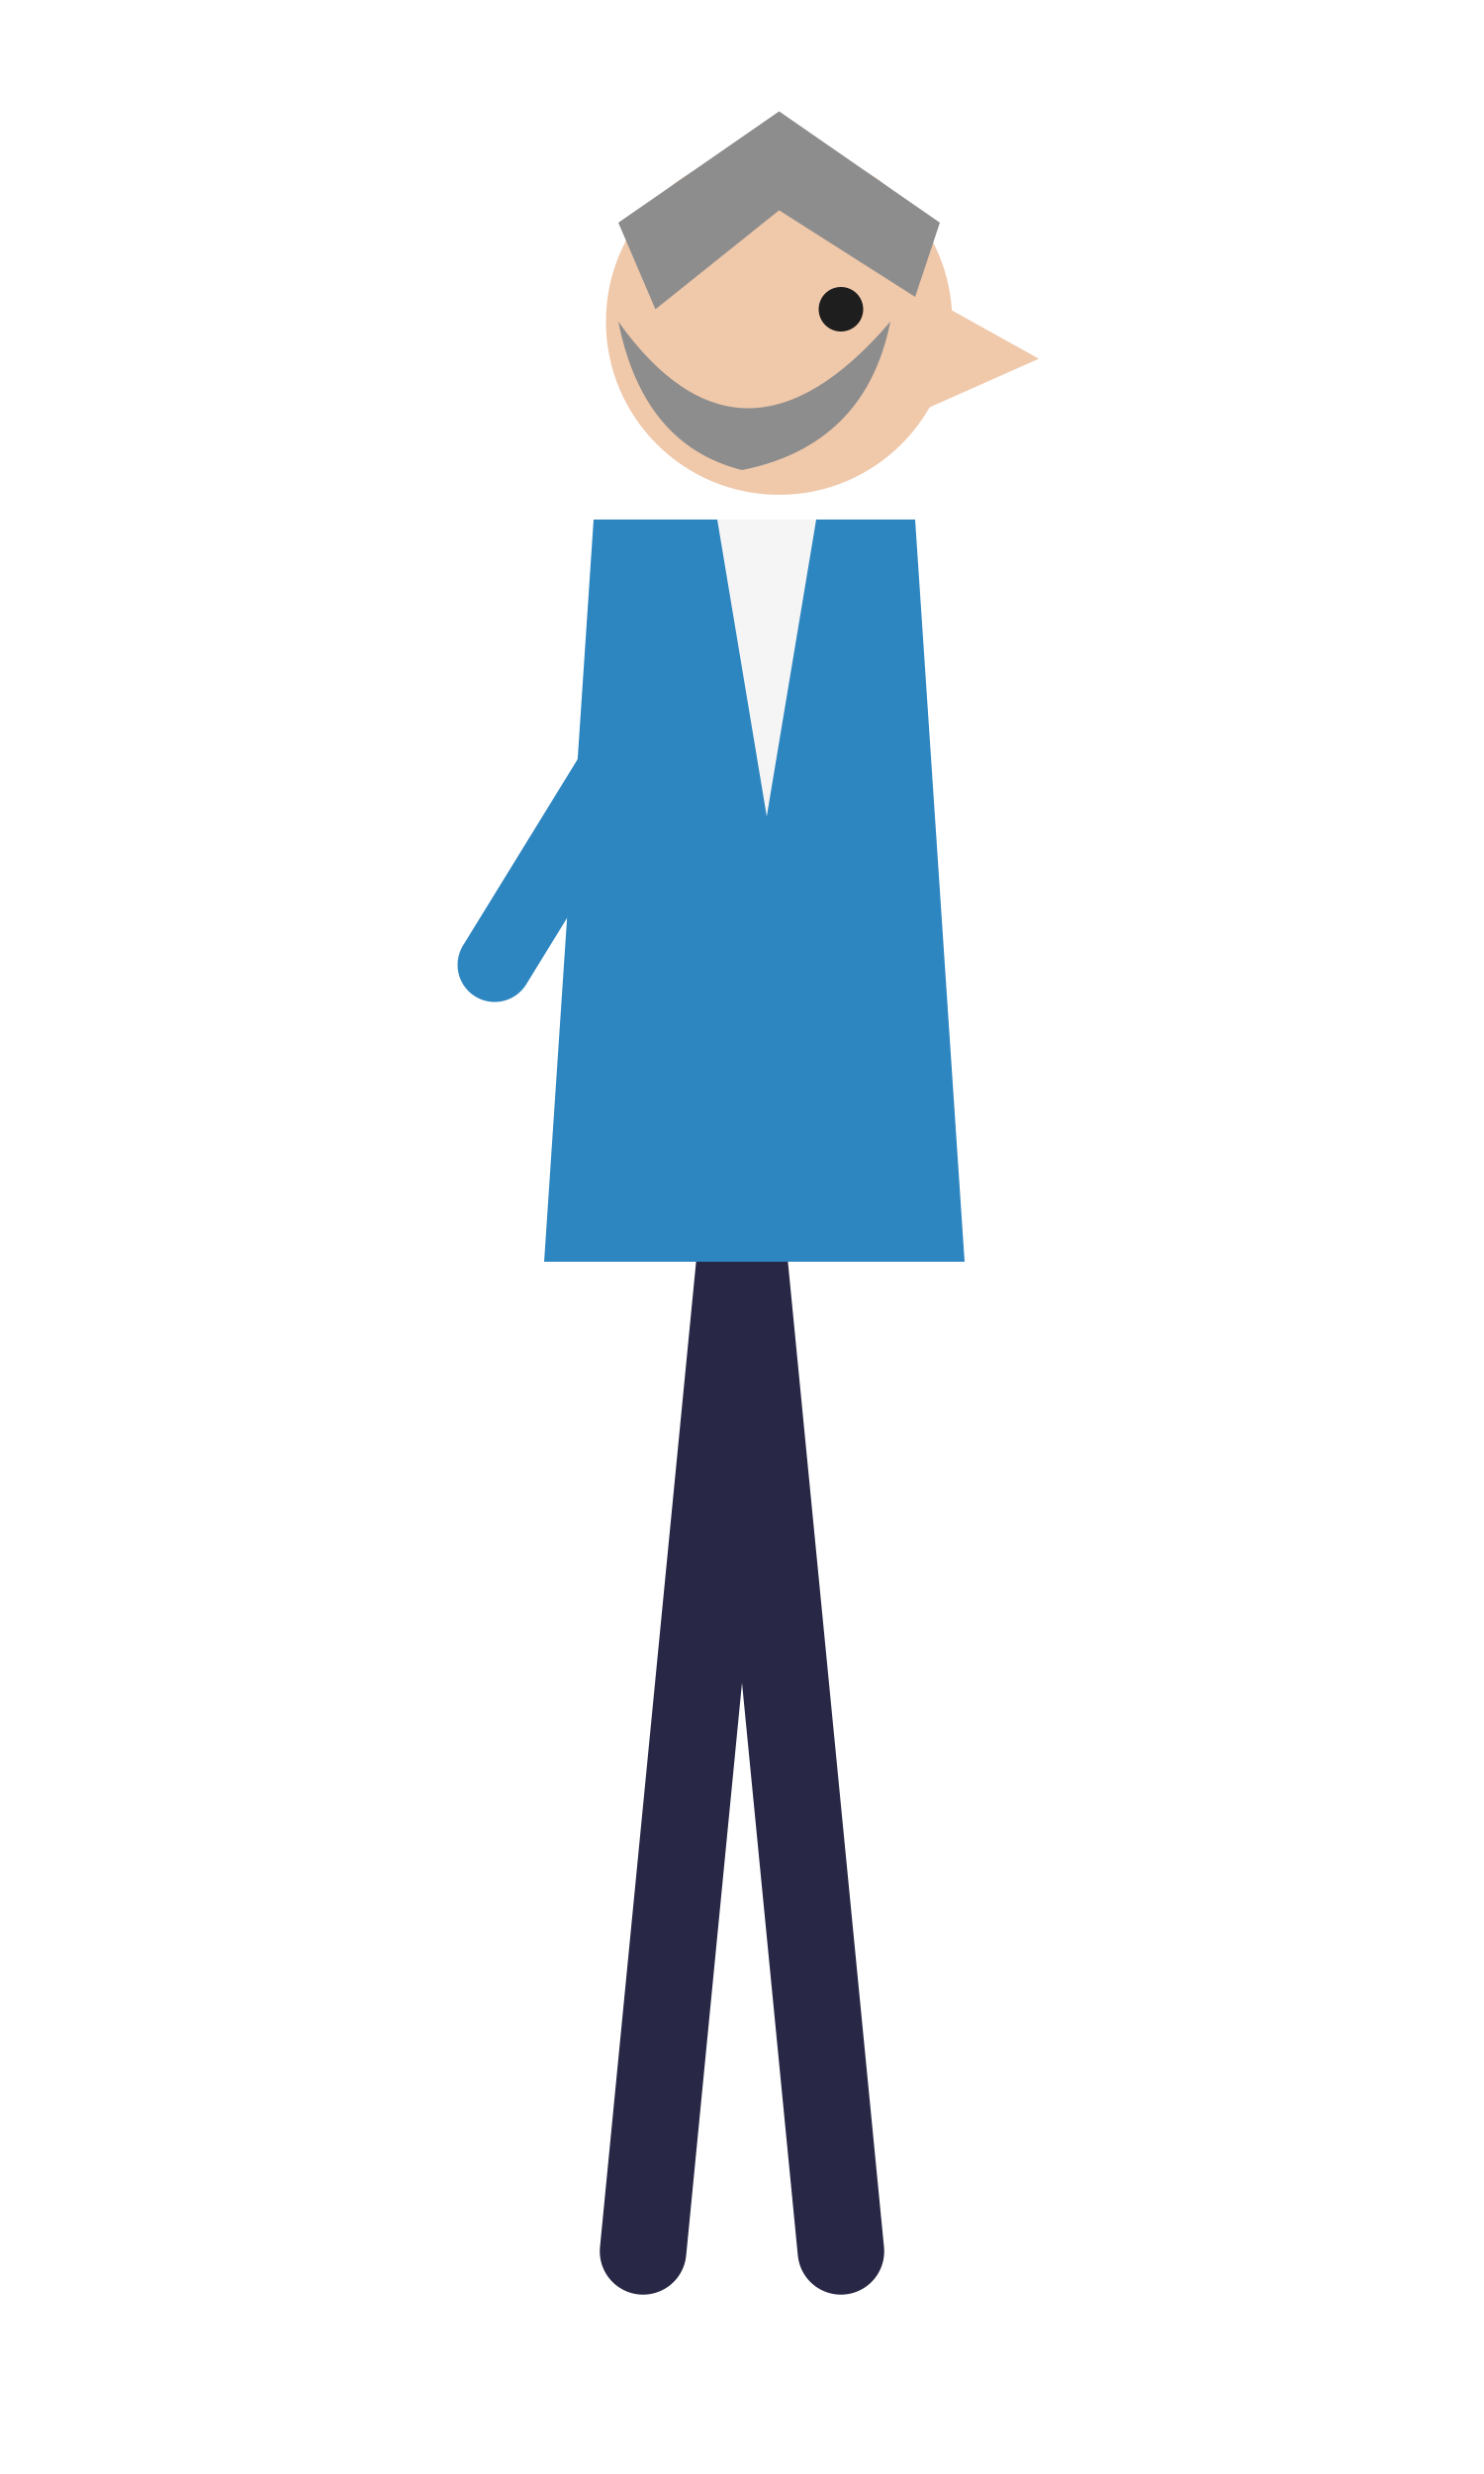
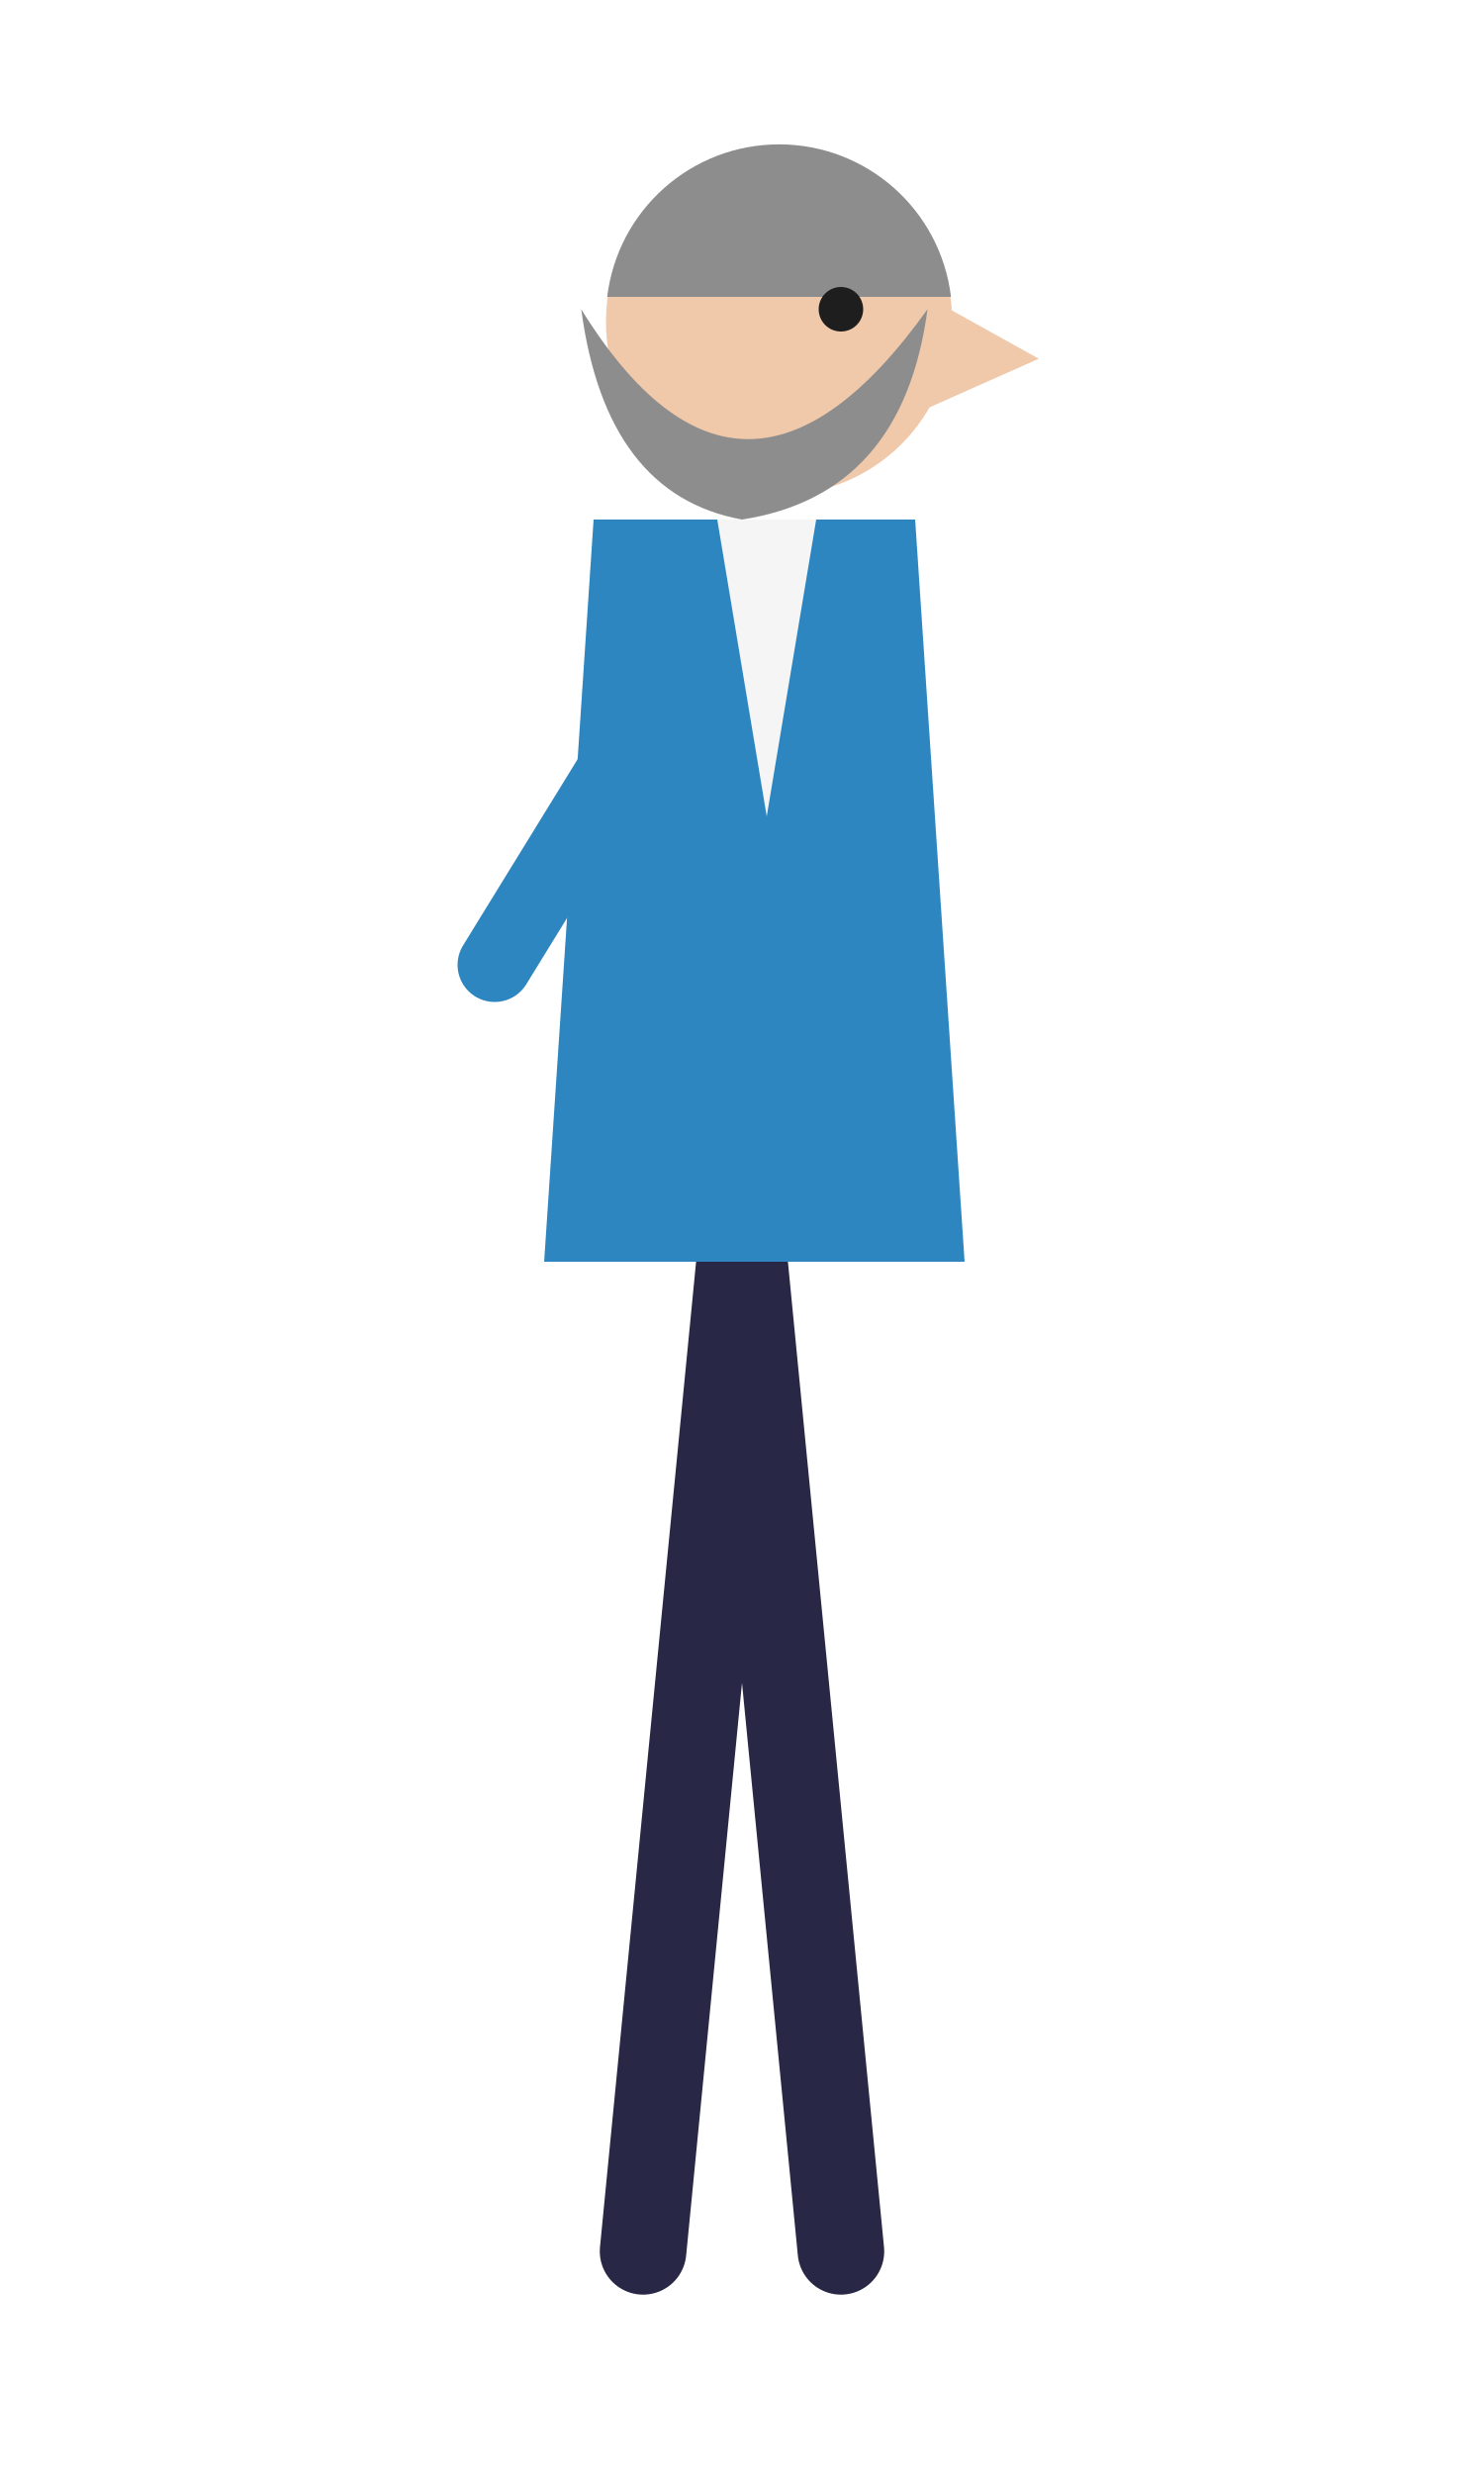
<svg xmlns="http://www.w3.org/2000/svg" viewBox="0 0 120 200" width="120" height="200">
  <g stroke="#282846" stroke-width="7" stroke-linecap="round" fill="none">
    <path d="M60 100 L68 182 M60 100 L52 182" />
  </g>
  <path d="M48 42 L74 42 L78 102 L44 102 Z" fill="#2e86c1" />
  <path d="M58 42 L66 42 L62 66 Z" fill="#f5f5f5" />
  <g stroke="#2e86c1" stroke-width="6" stroke-linecap="round" fill="none">
    <path d="M56 52 L40 78" />
  </g>
  <circle cx="63" cy="26" r="14" fill="#f0c8aa" />
  <path d="M75 24 L84 29 L75 33 Z" fill="#f0c8aa" />
-   <path d="M50 18 L63 9 L76 18 L74 24 L63 17 L53 25 Z" fill="#8d8d8d" />
+   <path d="M49.1 24 A14 14 0 0 1 76.9 24 Z" fill="#8d8d8d" />
  <circle cx="68" cy="25" r="1.8" fill="#1e1e1e" />
-   <path d="M50 26 Q60 40 72 26 Q70 36 60 38 Q52 36 50 26 Z" fill="#8d8d8d" />
+   <path d="M47 25 Q60 46 75 25 Q73 40 60 42 Q49 40 47 25 Z" fill="#8d8d8d" />
</svg>
